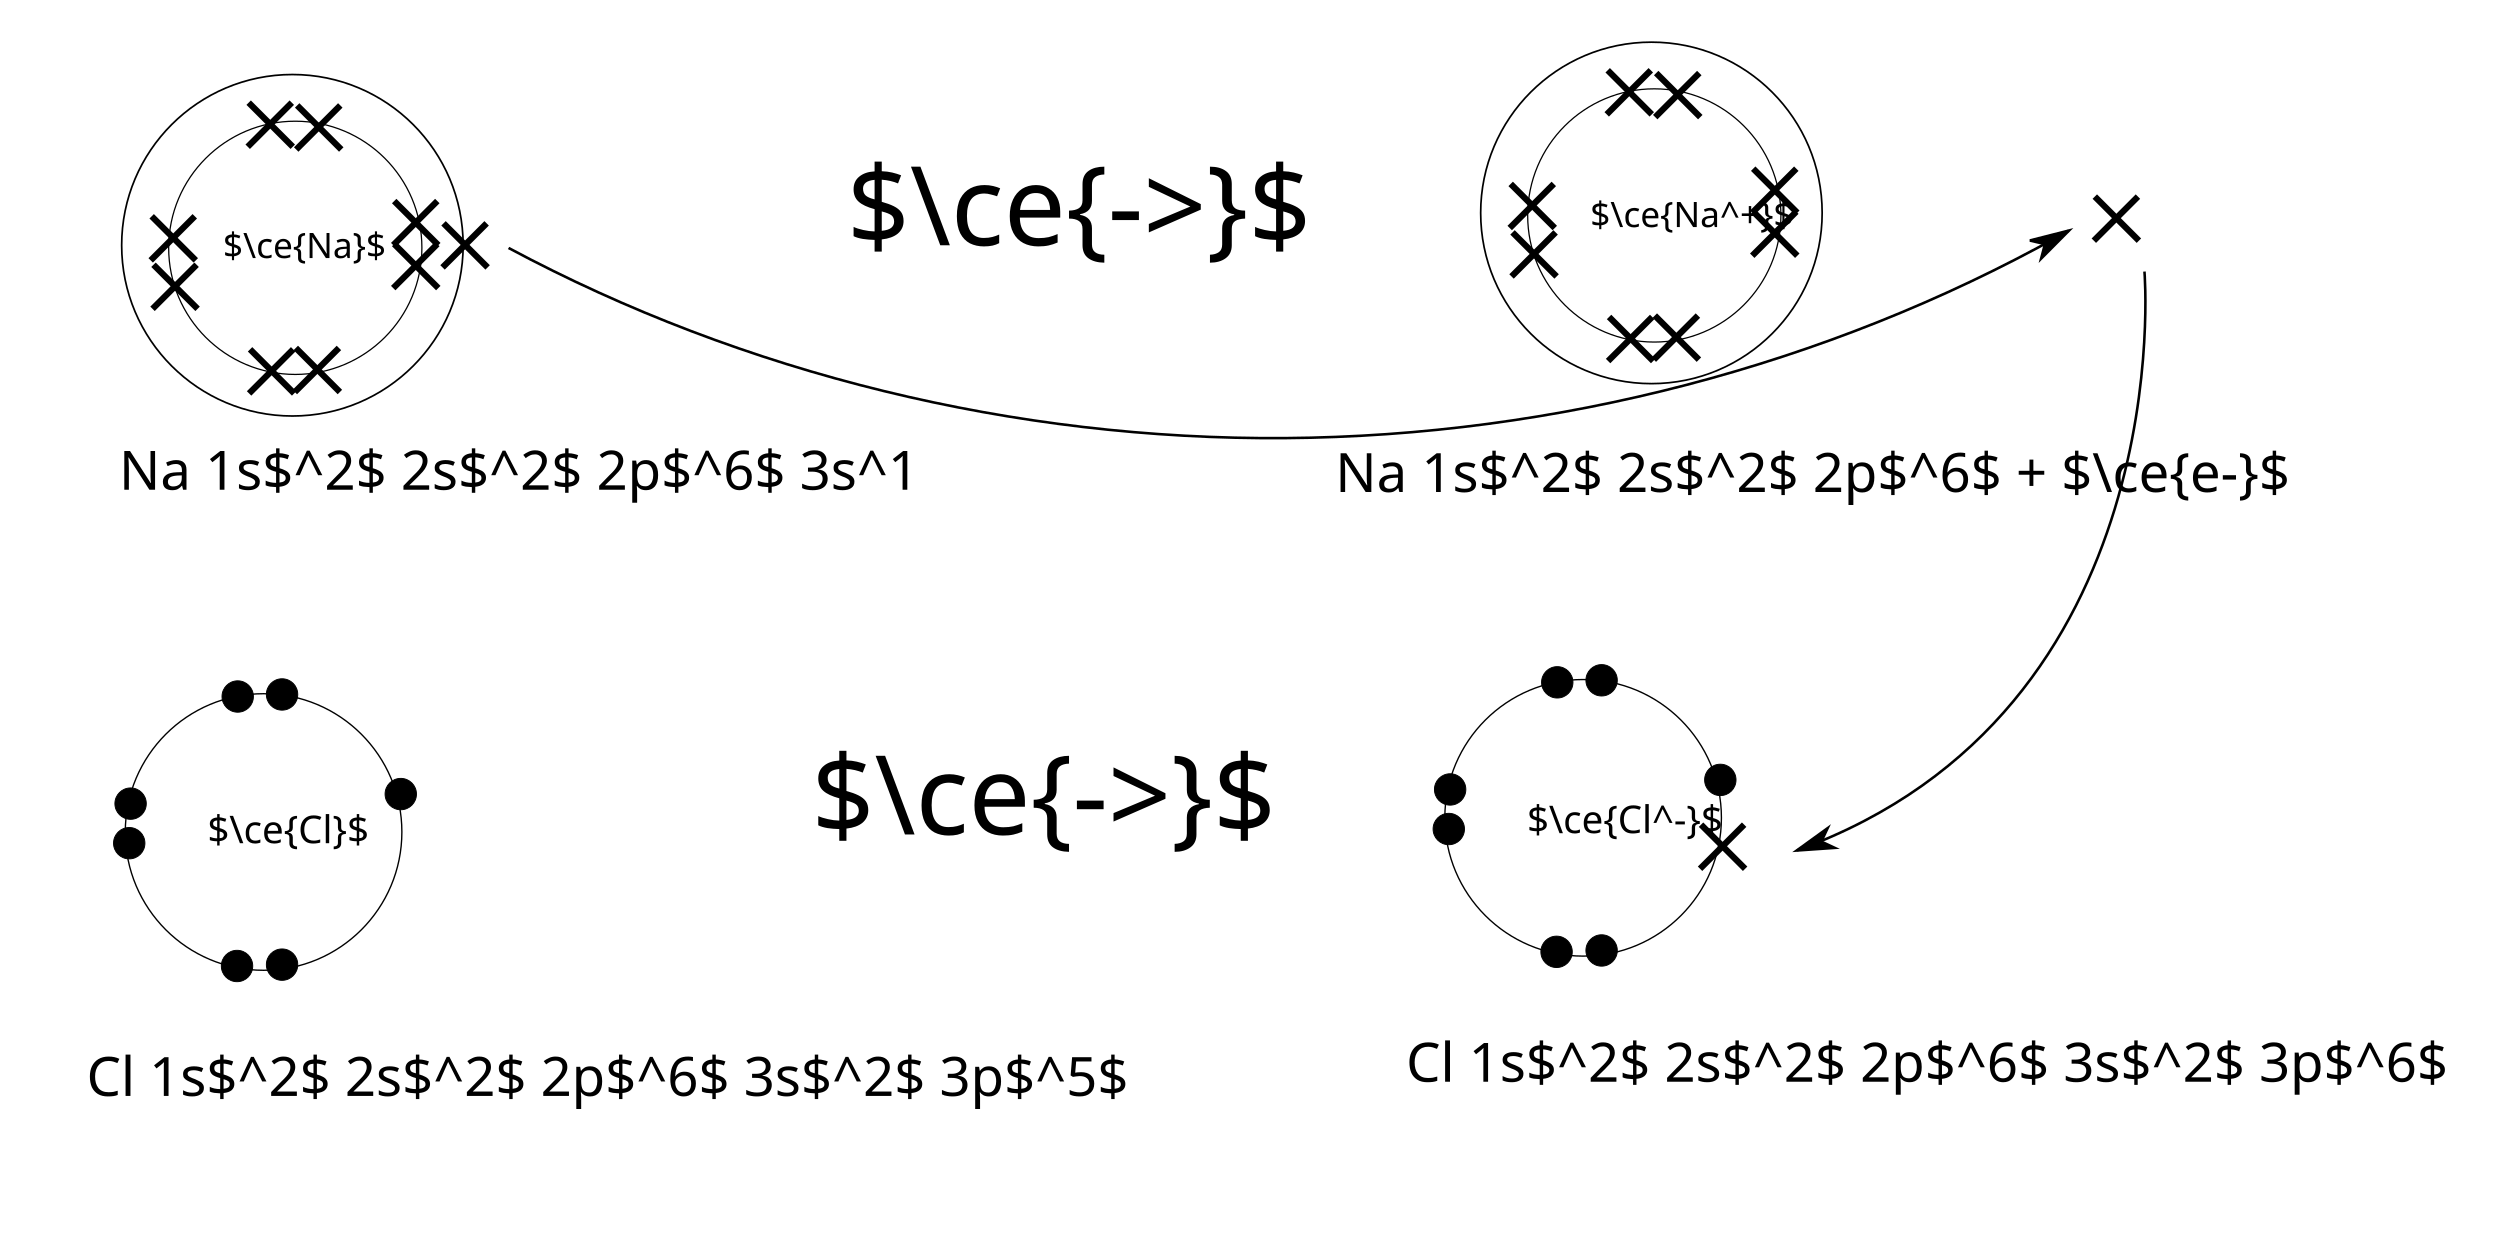
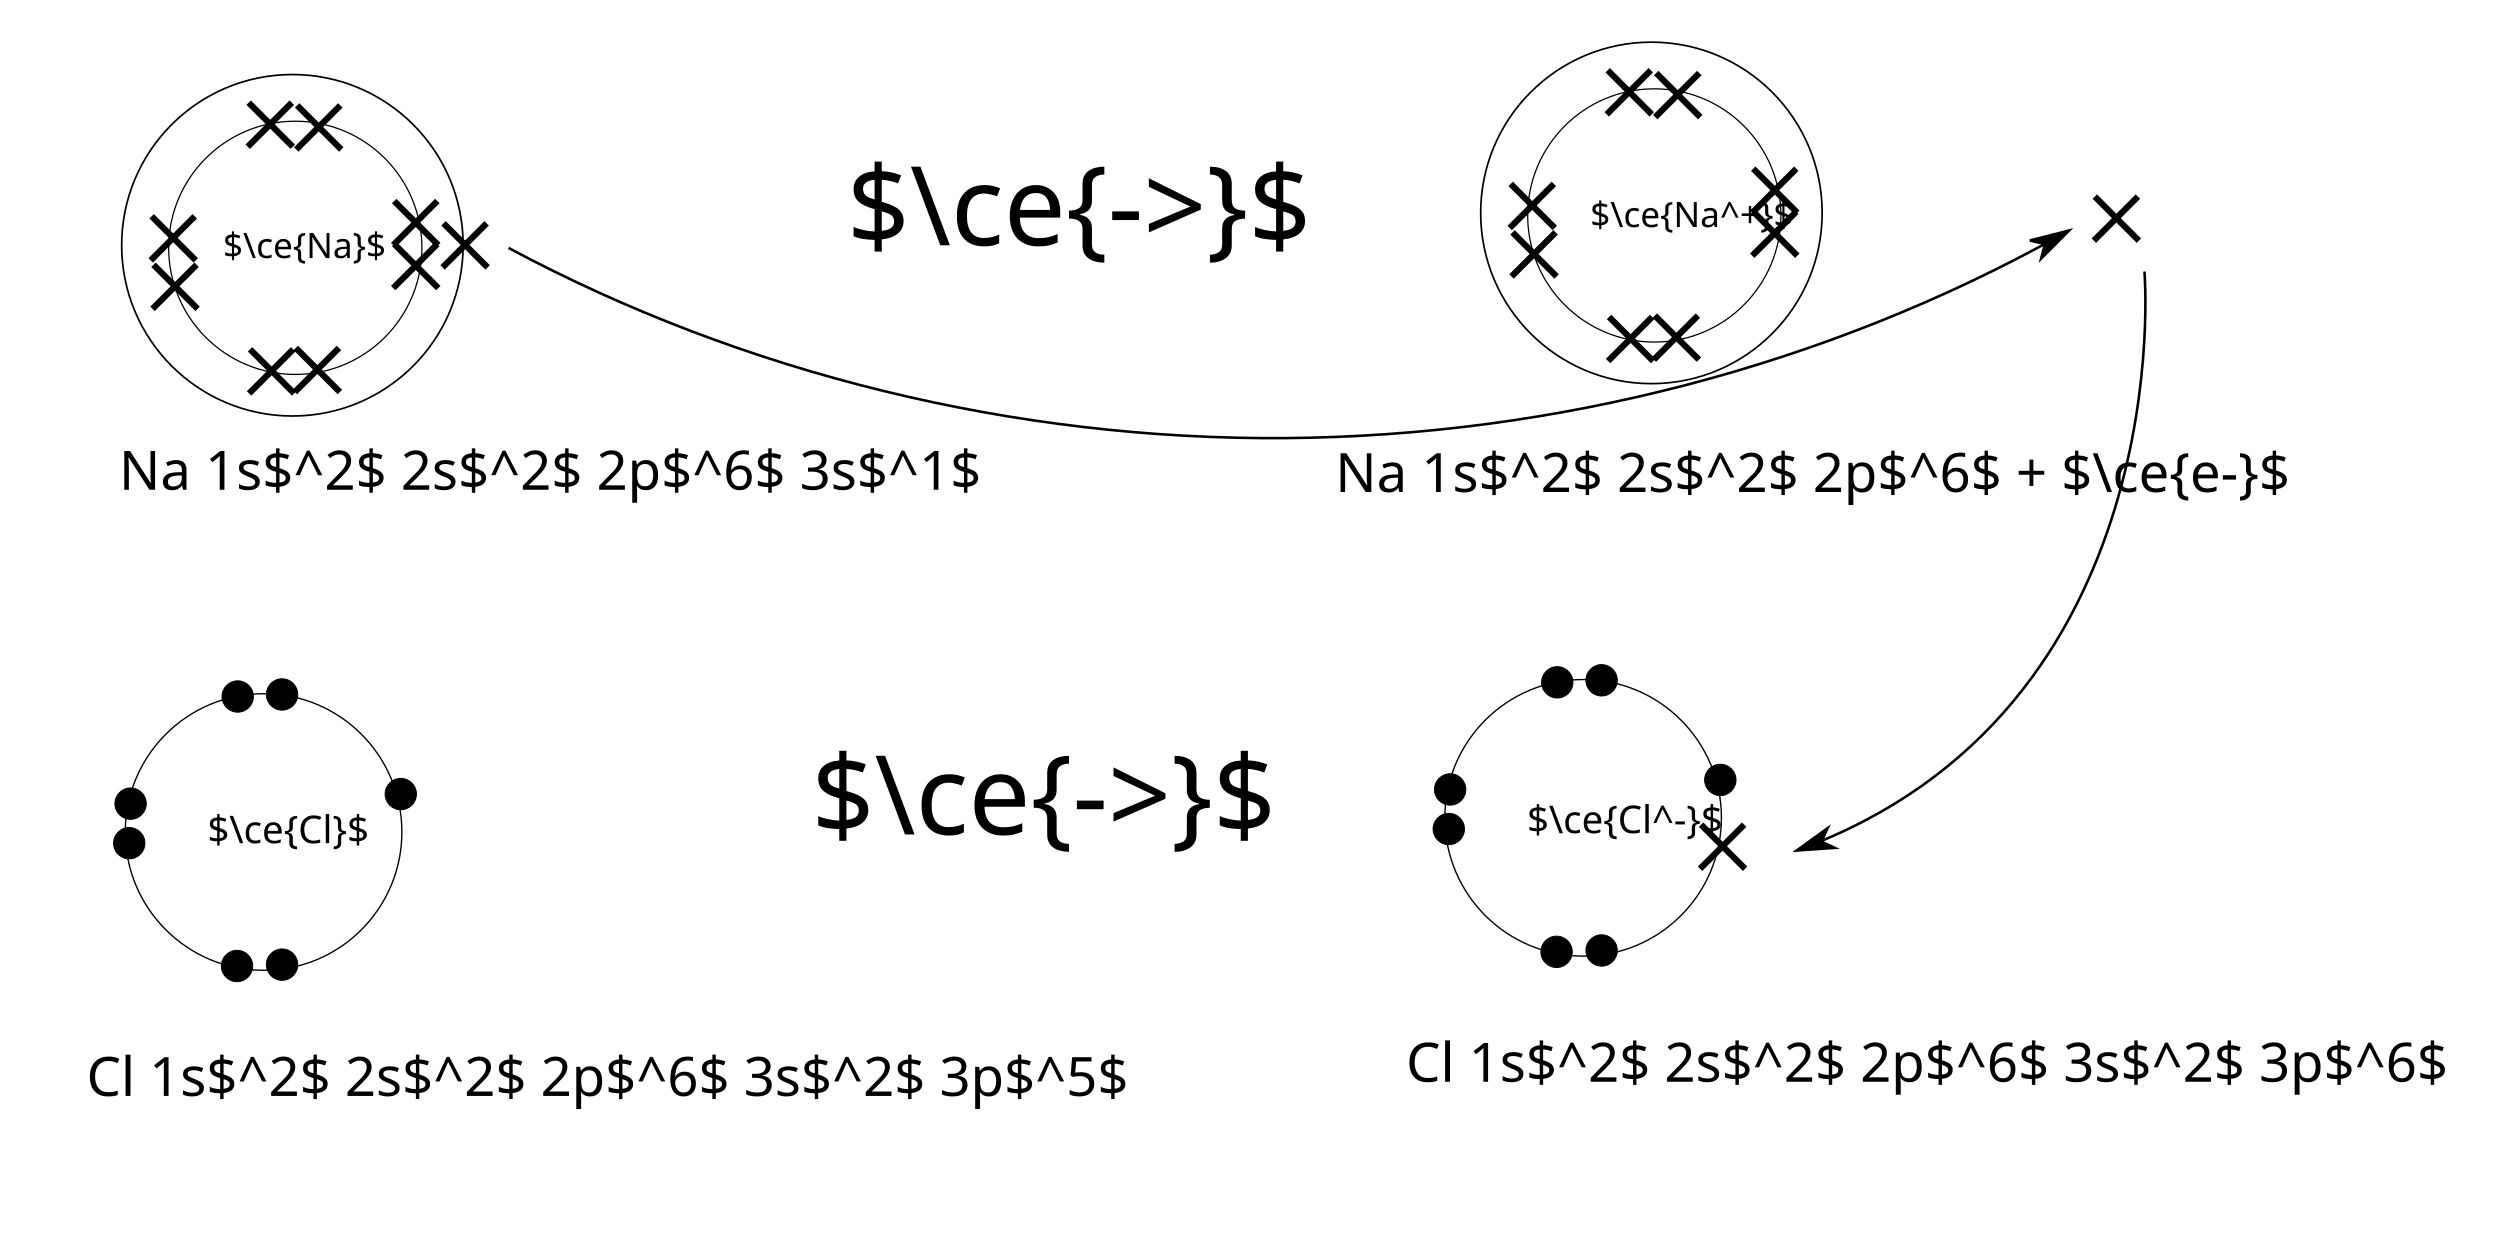
<svg xmlns="http://www.w3.org/2000/svg" width="240mm" height="120mm" viewBox="0 0 240 120" version="1.1" id="svg8">
  <defs id="defs2">
    <marker style="overflow:visible;" id="marker2390" refX="0.0" refY="0.0" orient="auto">
      <path transform="scale(0.8) rotate(180) translate(12.5,0)" style="fill-rule:evenodd;stroke:#000000;stroke-width:1pt;stroke-opacity:1;fill:#000000;fill-opacity:1" d="M 0.0,0.0 L 5.0,-5.0 L -12.5,0.0 L 5.0,5.0 L 0.0,0.0 z " id="path2388" />
    </marker>
    <marker orient="auto" refY="0.0" refX="0.0" id="Arrow1Lend" style="overflow:visible;">
      <path id="path1419" d="M 0.0,0.0 L 5.0,-5.0 L -12.5,0.0 L 5.0,5.0 L 0.0,0.0 z " style="fill-rule:evenodd;stroke:#000000;stroke-width:1pt;stroke-opacity:1;fill:#000000;fill-opacity:1" transform="scale(0.8) rotate(180) translate(12.5,0)" />
    </marker>
    <marker orient="auto" refY="0" refX="0" id="Arrow1Lend-3" style="overflow:visible">
      <path id="path1419-6" d="M 0,0 5,-5 -12.5,0 5,5 Z" style="fill:#000000;fill-opacity:1;fill-rule:evenodd;stroke:#000000;stroke-width:1pt;stroke-opacity:1" transform="matrix(-0.8,0,0,-0.8,-10,0)" />
    </marker>
  </defs>
  <g id="layer1" transform="translate(0,-177)">
    <circle id="path8" cx="25.304" cy="256.872" r="13.276" style="fill:none;stroke:#000000;stroke-width:0.133;stroke-opacity:1" />
    <circle id="path8-3" cx="28.347" cy="200.791" r="12.155" style="fill:none;stroke:#000000;stroke-width:0.122;stroke-opacity:1" />
    <circle style="fill:#000000;stroke:#000000;stroke-width:0.092;stroke-opacity:1" id="path4575" cx="22.82" cy="243.865" r="1.506" />
    <circle style="fill:#000000;stroke:#000000;stroke-width:0.092;stroke-opacity:1" id="path4575-5" cx="27.078" cy="243.668" r="1.506" />
    <circle style="fill:#000000;stroke:#000000;stroke-width:0.092;stroke-opacity:1" id="path4575-5-6" cx="12.537" cy="254.148" r="1.506" />
    <circle style="fill:#000000;stroke:#000000;stroke-width:0.092;stroke-opacity:1" id="path4575-5-2" cx="12.406" cy="257.947" r="1.506" />
    <circle style="fill:#000000;stroke:#000000;stroke-width:0.092;stroke-opacity:1" id="path4575-5-9" cx="22.755" cy="269.736" r="1.506" />
    <circle style="fill:#000000;stroke:#000000;stroke-width:0.092;stroke-opacity:1" id="path4575-5-1" cx="27.078" cy="269.605" r="1.506" />
    <circle style="fill:#000000;stroke:#000000;stroke-width:0.092;stroke-opacity:1" id="path4575-5-27" cx="38.474" cy="253.231" r="1.506" />
    <text xml:space="preserve" style="font-style:normal;font-weight:normal;font-size:3.684px;line-height:1.25;font-family:sans-serif;letter-spacing:0px;word-spacing:0px;fill:#000000;fill-opacity:1;stroke:none;stroke-width:0.092" x="19.912" y="257.948" id="text4732">
      <tspan id="tspan4730" x="19.912" y="257.948" style="stroke-width:0.092">$\ce{Cl}$</tspan>
    </text>
    <text xml:space="preserve" style="font-style:normal;font-weight:normal;font-size:3.373px;line-height:1.25;font-family:sans-serif;letter-spacing:0px;word-spacing:0px;fill:#000000;fill-opacity:1;stroke:none;stroke-width:0.084" x="21.405" y="201.775" id="text4736">
      <tspan id="tspan4734" x="21.405" y="201.775" style="stroke-width:0.084">$\ce{Na}$</tspan>
    </text>
    <circle id="path8-3-3" cx="28.071" cy="200.546" r="16.391" style="fill:none;stroke:#000000;stroke-width:0.165;stroke-opacity:1" />
    <g id="g881" transform="rotate(-45,-14.68131,199.573)">
      <path id="path54" d="m 23.548,242.187 h 2.528 3.459" style="fill:none;stroke:#000000;stroke-width:0.602;stroke-linecap:butt;stroke-linejoin:miter;stroke-miterlimit:4;stroke-dasharray:none;stroke-opacity:1" />
      <path id="path54-6" d="m 26.608,245.247 v -2.528 -3.459" style="fill:none;stroke:#000000;stroke-width:0.602;stroke-linecap:butt;stroke-linejoin:miter;stroke-miterlimit:4;stroke-dasharray:none;stroke-opacity:1" />
    </g>
    <g id="g881-7" transform="rotate(-45,-23.8034,235.1691)">
      <path id="path54-5" d="m 23.548,242.187 h 2.528 3.459" style="fill:none;stroke:#000000;stroke-width:0.602;stroke-linecap:butt;stroke-linejoin:miter;stroke-miterlimit:4;stroke-dasharray:none;stroke-opacity:1" />
      <path id="path54-6-3" d="m 26.608,245.247 v -2.528 -3.459" style="fill:none;stroke:#000000;stroke-width:0.602;stroke-linecap:butt;stroke-linejoin:miter;stroke-miterlimit:4;stroke-dasharray:none;stroke-opacity:1" />
    </g>
    <g id="g881-7-5" transform="rotate(-45,-29.50654,233.0551)">
      <path id="path54-5-6" d="m 23.548,242.187 h 2.528 3.459" style="fill:none;stroke:#000000;stroke-width:0.602;stroke-linecap:butt;stroke-linejoin:miter;stroke-miterlimit:4;stroke-dasharray:none;stroke-opacity:1" />
      <path id="path54-6-3-2" d="m 26.608,245.247 v -2.528 -3.459" style="fill:none;stroke:#000000;stroke-width:0.602;stroke-linecap:butt;stroke-linejoin:miter;stroke-miterlimit:4;stroke-dasharray:none;stroke-opacity:1" />
    </g>
    <g id="g881-7-9" transform="rotate(-45,-38.01882,216.3589)">
      <path id="path54-5-1" d="m 23.548,242.187 h 2.528 3.459" style="fill:none;stroke:#000000;stroke-width:0.602;stroke-linecap:butt;stroke-linejoin:miter;stroke-miterlimit:4;stroke-dasharray:none;stroke-opacity:1" />
      <path id="path54-6-3-27" d="m 26.608,245.247 v -2.528 -3.459" style="fill:none;stroke:#000000;stroke-width:0.602;stroke-linecap:butt;stroke-linejoin:miter;stroke-miterlimit:4;stroke-dasharray:none;stroke-opacity:1" />
    </g>
    <g id="g881-7-0" transform="rotate(-45,-35.36943,210.8711)">
      <path id="path54-5-9" d="m 23.548,242.187 h 2.528 3.459" style="fill:none;stroke:#000000;stroke-width:0.602;stroke-linecap:butt;stroke-linejoin:miter;stroke-miterlimit:4;stroke-dasharray:none;stroke-opacity:1" />
      <path id="path54-6-3-3" d="m 26.608,245.247 v -2.528 -3.459" style="fill:none;stroke:#000000;stroke-width:0.602;stroke-linecap:butt;stroke-linejoin:miter;stroke-miterlimit:4;stroke-dasharray:none;stroke-opacity:1" />
    </g>
    <g id="g881-7-6" transform="rotate(-45,-19.63206,204.2194)">
      <path id="path54-5-0" d="m 23.548,242.187 h 2.528 3.459" style="fill:none;stroke:#000000;stroke-width:0.602;stroke-linecap:butt;stroke-linejoin:miter;stroke-miterlimit:4;stroke-dasharray:none;stroke-opacity:1" />
      <path id="path54-6-3-6" d="m 26.608,245.247 v -2.528 -3.459" style="fill:none;stroke:#000000;stroke-width:0.602;stroke-linecap:butt;stroke-linejoin:miter;stroke-miterlimit:4;stroke-dasharray:none;stroke-opacity:1" />
    </g>
    <g id="g881-7-2" transform="rotate(-45,-14.65365,206.2816)">
      <path id="path54-5-61" d="m 23.548,242.187 h 2.528 3.459" style="fill:none;stroke:#000000;stroke-width:0.602;stroke-linecap:butt;stroke-linejoin:miter;stroke-miterlimit:4;stroke-dasharray:none;stroke-opacity:1" />
      <path id="path54-6-3-8" d="m 26.608,245.247 v -2.528 -3.459" style="fill:none;stroke:#000000;stroke-width:0.602;stroke-linecap:butt;stroke-linejoin:miter;stroke-miterlimit:4;stroke-dasharray:none;stroke-opacity:1" />
    </g>
    <g id="g881-7-7" transform="rotate(-45,-9.366622,228.0388)">
      <path id="path54-5-92" d="m 23.548,242.187 h 2.528 3.459" style="fill:none;stroke:#000000;stroke-width:0.602;stroke-linecap:butt;stroke-linejoin:miter;stroke-miterlimit:4;stroke-dasharray:none;stroke-opacity:1" />
      <path id="path54-6-3-0" d="m 26.608,245.247 v -2.528 -3.459" style="fill:none;stroke:#000000;stroke-width:0.602;stroke-linecap:butt;stroke-linejoin:miter;stroke-miterlimit:4;stroke-dasharray:none;stroke-opacity:1" />
    </g>
    <g id="g881-7-23" transform="rotate(-45,-7.332053,222.6727)">
      <path id="path54-5-7" d="m 23.548,242.187 h 2.528 3.459" style="fill:none;stroke:#000000;stroke-width:0.602;stroke-linecap:butt;stroke-linejoin:miter;stroke-miterlimit:4;stroke-dasharray:none;stroke-opacity:1" />
      <path id="path54-6-3-5" d="m 26.608,245.247 v -2.528 -3.459" style="fill:none;stroke:#000000;stroke-width:0.602;stroke-linecap:butt;stroke-linejoin:miter;stroke-miterlimit:4;stroke-dasharray:none;stroke-opacity:1" />
    </g>
    <text xml:space="preserve" style="font-style:normal;font-weight:normal;font-size:10.583px;line-height:1.25;font-family:sans-serif;letter-spacing:0px;word-spacing:0px;fill:#000000;fill-opacity:1;stroke:none;stroke-width:0.265" x="14.368" y="221.699" id="text987">
      <tspan id="tspan985" x="14.368" y="231.063" style="stroke-width:0.265" />
    </text>
    <text xml:space="preserve" style="font-style:normal;font-weight:normal;font-size:5.222px;line-height:1.25;font-family:sans-serif;letter-spacing:0px;word-spacing:0px;fill:#000000;fill-opacity:1;stroke:none;stroke-width:0.131" x="11.433" y="224.012" id="text991">
-       <tspan id="tspan989" x="11.433" y="224.012" style="stroke-width:0.131">Na 1s$^2$ 2s$^2$ 2p$^6$ 3s^1</tspan>
+       <tspan id="tspan989" x="11.433" y="224.012" style="stroke-width:0.131">Na 1s$^2$ 2s$^2$ 2p$^6$ 3s$^1$</tspan>
    </text>
    <circle id="path8-3-4" cx="158.812" cy="197.683" r="12.155" style="fill:none;stroke:#000000;stroke-width:0.122;stroke-opacity:1" />
    <text xml:space="preserve" style="font-style:normal;font-weight:normal;font-size:3.373px;line-height:1.25;font-family:sans-serif;letter-spacing:0px;word-spacing:0px;fill:#000000;fill-opacity:1;stroke:none;stroke-width:0.084" x="152.664" y="198.799" id="text4736-9">
      <tspan id="tspan4734-5" x="152.664" y="198.799" style="stroke-width:0.084">$\ce{Na^+}$</tspan>
    </text>
    <circle id="path8-3-3-0" cx="158.536" cy="197.438" r="16.391" style="fill:none;stroke:#000000;stroke-width:0.165;stroke-opacity:1" />
    <g id="g881-4" transform="rotate(-45,61.48123,6.93408)">
      <path id="path54-8" d="m 23.548,242.187 h 2.528 3.459" style="fill:none;stroke:#000000;stroke-width:0.602;stroke-linecap:butt;stroke-linejoin:miter;stroke-miterlimit:4;stroke-dasharray:none;stroke-opacity:1" />
      <path id="path54-6-7" d="m 26.608,245.247 v -2.528 -3.459" style="fill:none;stroke:#000000;stroke-width:0.602;stroke-linecap:butt;stroke-linejoin:miter;stroke-miterlimit:4;stroke-dasharray:none;stroke-opacity:1" />
    </g>
    <g id="g881-7-1" transform="rotate(-45,37.6773,76.12991)">
      <path id="path54-5-72" d="m 23.548,242.187 h 2.528 3.459" style="fill:none;stroke:#000000;stroke-width:0.602;stroke-linecap:butt;stroke-linejoin:miter;stroke-miterlimit:4;stroke-dasharray:none;stroke-opacity:1" />
      <path id="path54-6-3-7" d="m 26.608,245.247 v -2.528 -3.459" style="fill:none;stroke:#000000;stroke-width:0.602;stroke-linecap:butt;stroke-linejoin:miter;stroke-miterlimit:4;stroke-dasharray:none;stroke-opacity:1" />
    </g>
    <g id="g881-7-5-2" transform="rotate(-45,31.97416,74.0159)">
      <path id="path54-5-6-2" d="m 23.548,242.187 h 2.528 3.459" style="fill:none;stroke:#000000;stroke-width:0.602;stroke-linecap:butt;stroke-linejoin:miter;stroke-miterlimit:4;stroke-dasharray:none;stroke-opacity:1" />
      <path id="path54-6-3-2-6" d="m 26.608,245.247 v -2.528 -3.459" style="fill:none;stroke:#000000;stroke-width:0.602;stroke-linecap:butt;stroke-linejoin:miter;stroke-miterlimit:4;stroke-dasharray:none;stroke-opacity:1" />
    </g>
    <g id="g881-7-9-1" transform="rotate(-45,23.46188,57.31969)">
      <path id="path54-5-1-0" d="m 23.548,242.187 h 2.528 3.459" style="fill:none;stroke:#000000;stroke-width:0.602;stroke-linecap:butt;stroke-linejoin:miter;stroke-miterlimit:4;stroke-dasharray:none;stroke-opacity:1" />
      <path id="path54-6-3-27-6" d="m 26.608,245.247 v -2.528 -3.459" style="fill:none;stroke:#000000;stroke-width:0.602;stroke-linecap:butt;stroke-linejoin:miter;stroke-miterlimit:4;stroke-dasharray:none;stroke-opacity:1" />
    </g>
    <g id="g881-7-0-1" transform="rotate(-45,26.11127,51.83196)">
      <path id="path54-5-9-5" d="m 23.548,242.187 h 2.528 3.459" style="fill:none;stroke:#000000;stroke-width:0.602;stroke-linecap:butt;stroke-linejoin:miter;stroke-miterlimit:4;stroke-dasharray:none;stroke-opacity:1" />
      <path id="path54-6-3-3-9" d="m 26.608,245.247 v -2.528 -3.459" style="fill:none;stroke:#000000;stroke-width:0.602;stroke-linecap:butt;stroke-linejoin:miter;stroke-miterlimit:4;stroke-dasharray:none;stroke-opacity:1" />
    </g>
    <g id="g881-7-6-4" transform="rotate(-45,41.84864,45.18028)">
      <path id="path54-5-0-9" d="m 23.548,242.187 h 2.528 3.459" style="fill:none;stroke:#000000;stroke-width:0.602;stroke-linecap:butt;stroke-linejoin:miter;stroke-miterlimit:4;stroke-dasharray:none;stroke-opacity:1" />
      <path id="path54-6-3-6-0" d="m 26.608,245.247 v -2.528 -3.459" style="fill:none;stroke:#000000;stroke-width:0.602;stroke-linecap:butt;stroke-linejoin:miter;stroke-miterlimit:4;stroke-dasharray:none;stroke-opacity:1" />
    </g>
    <g id="g881-7-2-9" transform="rotate(-45,46.82704,47.24241)">
      <path id="path54-5-61-1" d="m 23.548,242.187 h 2.528 3.459" style="fill:none;stroke:#000000;stroke-width:0.602;stroke-linecap:butt;stroke-linejoin:miter;stroke-miterlimit:4;stroke-dasharray:none;stroke-opacity:1" />
      <path id="path54-6-3-8-7" d="m 26.608,245.247 v -2.528 -3.459" style="fill:none;stroke:#000000;stroke-width:0.602;stroke-linecap:butt;stroke-linejoin:miter;stroke-miterlimit:4;stroke-dasharray:none;stroke-opacity:1" />
    </g>
    <g id="g881-7-7-7" transform="rotate(-45,52.11407,68.99968)">
      <path id="path54-5-92-1" d="m 23.548,242.187 h 2.528 3.459" style="fill:none;stroke:#000000;stroke-width:0.602;stroke-linecap:butt;stroke-linejoin:miter;stroke-miterlimit:4;stroke-dasharray:none;stroke-opacity:1" />
      <path id="path54-6-3-0-1" d="m 26.608,245.247 v -2.528 -3.459" style="fill:none;stroke:#000000;stroke-width:0.602;stroke-linecap:butt;stroke-linejoin:miter;stroke-miterlimit:4;stroke-dasharray:none;stroke-opacity:1" />
    </g>
    <g id="g881-7-23-5" transform="rotate(-45,54.14864,63.63356)">
      <path id="path54-5-7-9" d="m 23.548,242.187 h 2.528 3.459" style="fill:none;stroke:#000000;stroke-width:0.602;stroke-linecap:butt;stroke-linejoin:miter;stroke-miterlimit:4;stroke-dasharray:none;stroke-opacity:1" />
      <path id="path54-6-3-5-7" d="m 26.608,245.247 v -2.528 -3.459" style="fill:none;stroke:#000000;stroke-width:0.602;stroke-linecap:butt;stroke-linejoin:miter;stroke-miterlimit:4;stroke-dasharray:none;stroke-opacity:1" />
    </g>
    <text xml:space="preserve" style="font-style:normal;font-weight:normal;font-size:5.222px;line-height:1.25;font-family:sans-serif;letter-spacing:0px;word-spacing:0px;fill:#000000;fill-opacity:1;stroke:none;stroke-width:0.131" x="128.195" y="224.23" id="text991-7">
      <tspan id="tspan989-6" x="128.195" y="224.23" style="stroke-width:0.131">Na 1s$^2$ 2s$^2$ 2p$^6$ + $\ce{e-}$</tspan>
    </text>
    <text xml:space="preserve" style="font-style:normal;font-weight:normal;font-size:10.583px;line-height:1.25;font-family:sans-serif;letter-spacing:0px;word-spacing:0px;fill:#000000;fill-opacity:1;stroke:none;stroke-width:0.265" x="81.288" y="200.546" id="text1287">
      <tspan id="tspan1285" x="81.288" y="200.546" style="stroke-width:0.265">$\ce{-&gt;}$</tspan>
    </text>
    <text xml:space="preserve" style="font-style:normal;font-weight:normal;font-size:5.222px;line-height:1.25;font-family:sans-serif;letter-spacing:0px;word-spacing:0px;fill:#000000;fill-opacity:1;stroke:none;stroke-width:0.131" x="8.316" y="282.21" id="text991-73">
      <tspan id="tspan989-65" x="8.316" y="282.21" style="stroke-width:0.131">Cl 1s$^2$ 2s$^2$ 2p$^6$ 3s$^2$ 3p$^5$</tspan>
    </text>
    <text xml:space="preserve" style="font-style:normal;font-weight:normal;font-size:10.583px;line-height:1.25;font-family:sans-serif;letter-spacing:0px;word-spacing:0px;fill:#000000;fill-opacity:1;stroke:none;stroke-width:0.265" x="77.897" y="257.106" id="text1287-9">
      <tspan id="tspan1285-4" x="77.897" y="257.106" style="stroke-width:0.265">$\ce{-&gt;}$</tspan>
    </text>
    <circle id="path8-8" cx="151.98" cy="255.511" r="13.276" style="fill:none;stroke:#000000;stroke-width:0.133;stroke-opacity:1" />
    <circle style="fill:#000000;stroke:#000000;stroke-width:0.092;stroke-opacity:1" id="path4575-1" cx="149.497" cy="242.504" r="1.506" />
    <circle style="fill:#000000;stroke:#000000;stroke-width:0.092;stroke-opacity:1" id="path4575-5-29" cx="153.754" cy="242.308" r="1.506" />
    <circle style="fill:#000000;stroke:#000000;stroke-width:0.092;stroke-opacity:1" id="path4575-5-6-3" cx="139.214" cy="252.787" r="1.506" />
    <circle style="fill:#000000;stroke:#000000;stroke-width:0.092;stroke-opacity:1" id="path4575-5-2-9" cx="139.083" cy="256.586" r="1.506" />
    <circle style="fill:#000000;stroke:#000000;stroke-width:0.092;stroke-opacity:1" id="path4575-5-9-0" cx="149.431" cy="268.376" r="1.506" />
    <circle style="fill:#000000;stroke:#000000;stroke-width:0.092;stroke-opacity:1" id="path4575-5-1-8" cx="153.754" cy="268.245" r="1.506" />
    <circle style="fill:#000000;stroke:#000000;stroke-width:0.092;stroke-opacity:1" id="path4575-5-27-8" cx="165.151" cy="251.87" r="1.506" />
    <text xml:space="preserve" style="font-style:normal;font-weight:normal;font-size:3.684px;line-height:1.25;font-family:sans-serif;letter-spacing:0px;word-spacing:0px;fill:#000000;fill-opacity:1;stroke:none;stroke-width:0.092" x="146.588" y="256.984" id="text4732-5">
      <tspan id="tspan4730-0" x="146.588" y="256.984" style="stroke-width:0.092">$\ce{Cl^-}$</tspan>
    </text>
    <text xml:space="preserve" style="font-style:normal;font-weight:normal;font-size:5.222px;line-height:1.25;font-family:sans-serif;letter-spacing:0px;word-spacing:0px;fill:#000000;fill-opacity:1;stroke:none;stroke-width:0.131" x="134.992" y="280.849" id="text991-73-9">
      <tspan id="tspan989-65-6" x="134.992" y="280.849" style="stroke-width:0.131">Cl 1s$^2$ 2s$^2$ 2p$^6$ 3s$^2$ 3p$^6$</tspan>
    </text>
    <g id="g881-4-3" transform="rotate(-45,115.3635,82.71364)">
      <path id="path54-8-8" d="m 23.548,242.187 h 2.528 3.459" style="fill:none;stroke:#000000;stroke-width:0.602;stroke-linecap:butt;stroke-linejoin:miter;stroke-miterlimit:4;stroke-dasharray:none;stroke-opacity:1" />
      <path id="path54-6-7-5" d="m 26.608,245.247 v -2.528 -3.459" style="fill:none;stroke:#000000;stroke-width:0.602;stroke-linecap:butt;stroke-linejoin:miter;stroke-miterlimit:4;stroke-dasharray:none;stroke-opacity:1" />
    </g>
    <path style="fill:none;stroke:#000000;stroke-width:0.248;stroke-linecap:butt;stroke-linejoin:miter;stroke-miterlimit:4;stroke-dasharray:none;stroke-opacity:1;marker-end:url(#Arrow1Lend)" d="m 205.868,203.069 c 0,0 3.524,42.203 -33.361,55.572" id="path1414" />
    <path style="fill:none;stroke:#000000;stroke-width:0.265;stroke-linecap:butt;stroke-linejoin:miter;stroke-miterlimit:4;stroke-dasharray:none;stroke-opacity:1;marker-end:url(#marker2390)" d="m 48.83,200.93 c 22.558,12.927 48.581,19.741 74.579,19.529 25.999,-0.212 51.906,-7.451 74.25,-20.745 0.312,-0.186 0.624,-0.373 0.935,-0.561" id="path2378" transform="matrix(1.000099,0,0,0.934702,-0.01231652,12.9941)" />
  </g>
</svg>
